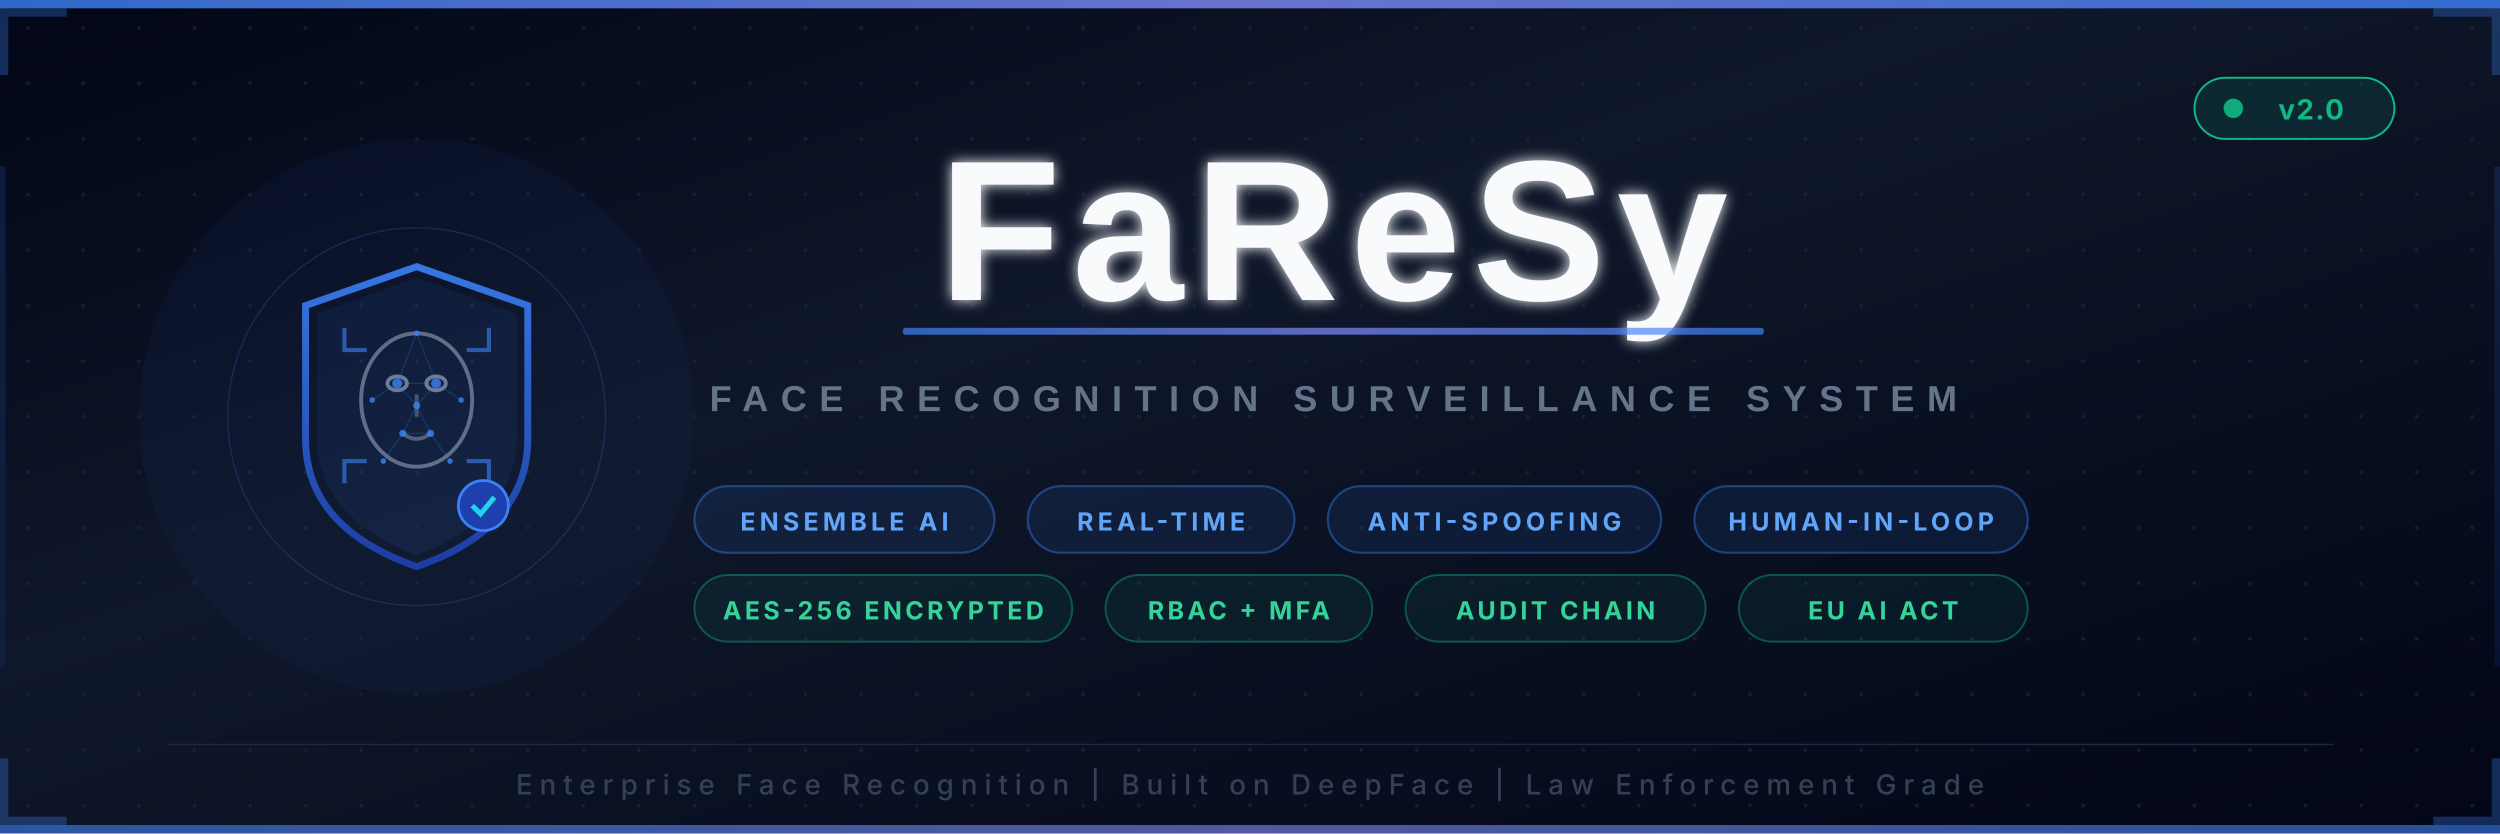
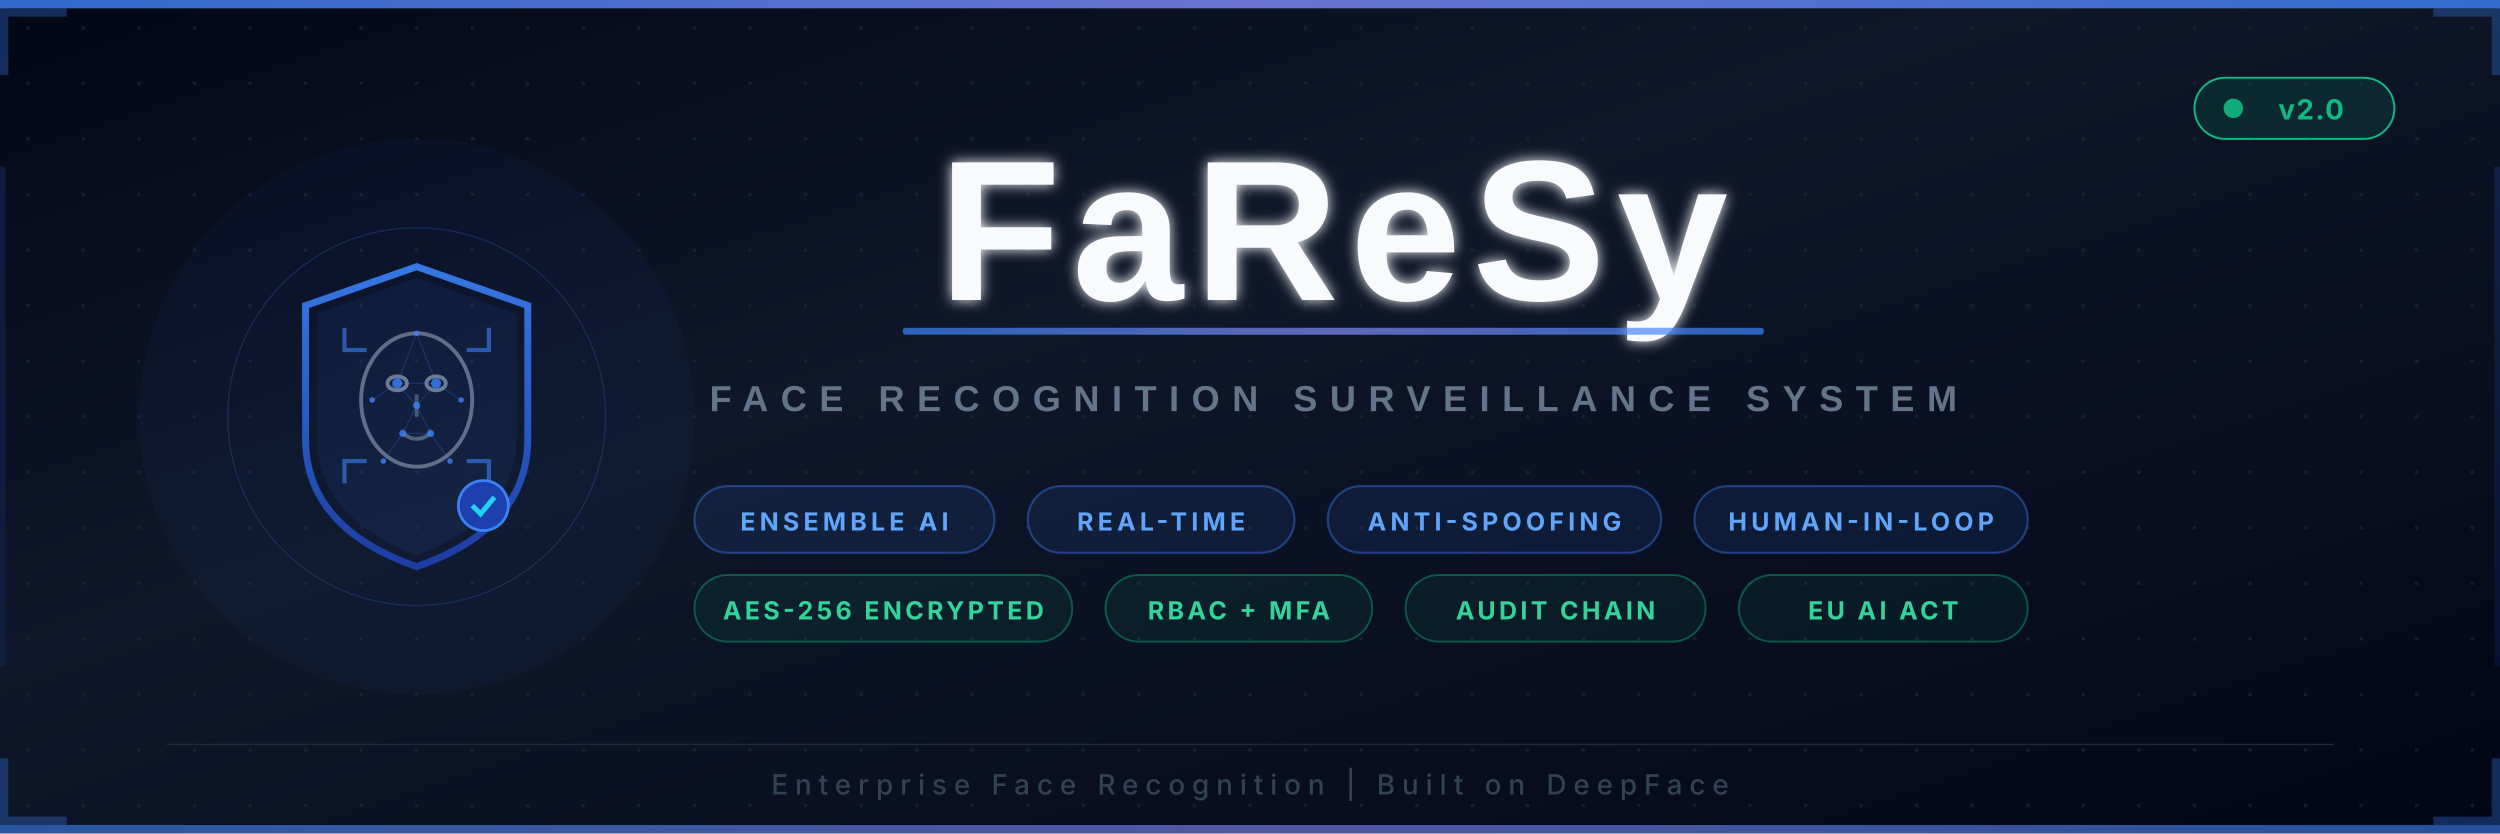
<svg xmlns="http://www.w3.org/2000/svg" width="900" height="300" viewBox="0 0 900 300">
  <defs>
    <linearGradient id="bgGrad" x1="0%" y1="0%" x2="100%" y2="100%">
      <stop offset="0%" style="stop-color:#020617;stop-opacity:1" />
      <stop offset="40%" style="stop-color:#0f172a;stop-opacity:1" />
      <stop offset="100%" style="stop-color:#020617;stop-opacity:1" />
    </linearGradient>
    <linearGradient id="accentGrad" x1="0%" y1="0%" x2="100%" y2="0%">
      <stop offset="0%" style="stop-color:#3b82f6;stop-opacity:1" />
      <stop offset="50%" style="stop-color:#818cf8;stop-opacity:1" />
      <stop offset="100%" style="stop-color:#3b82f6;stop-opacity:1" />
    </linearGradient>
    <linearGradient id="shieldGrad" x1="0%" y1="0%" x2="0%" y2="100%">
      <stop offset="0%" style="stop-color:#3b82f6;stop-opacity:1" />
      <stop offset="100%" style="stop-color:#1e40af;stop-opacity:1" />
    </linearGradient>
    <linearGradient id="emeraldGrad" x1="0%" y1="0%" x2="100%" y2="0%">
      <stop offset="0%" style="stop-color:#10b981;stop-opacity:1" />
      <stop offset="100%" style="stop-color:#22d3ee;stop-opacity:1" />
    </linearGradient>
    <filter id="glow" x="-15%" y="-15%" width="130%" height="130%">
      <feGaussianBlur stdDeviation="2.5" result="blur" />
      <feMerge>
        <feMergeNode in="blur" />
        <feMergeNode in="SourceGraphic" />
      </feMerge>
    </filter>
    <filter id="softGlow" x="-25%" y="-25%" width="150%" height="150%">
      <feGaussianBlur stdDeviation="8" result="blur" />
      <feMerge>
        <feMergeNode in="blur" />
        <feMergeNode in="SourceGraphic" />
      </feMerge>
    </filter>
    <clipPath id="shieldClip">
      <path d="M 0,-52 L 40,-38 L 40,10 Q 40,42 0,56 Q -40,42 -40,10 L -40,-38 Z" />
    </clipPath>
    <pattern id="grid" width="40" height="40" patternUnits="userSpaceOnUse">
      <path d="M 40 0 L 0 0 0 40" fill="none" stroke="#1e293b" stroke-width="0.4" />
    </pattern>
    <pattern id="dots" width="20" height="20" patternUnits="userSpaceOnUse">
      <circle cx="10" cy="10" r="0.7" fill="#1e293b" />
    </pattern>
  </defs>
  <rect width="900" height="300" fill="url(#bgGrad)" />
  <rect width="900" height="300" fill="url(#dots)" opacity="0.6" />
  <rect x="0" y="0" width="900" height="3" fill="url(#accentGrad)" opacity="0.8" />
  <circle cx="150" cy="150" r="100" fill="#3b82f6" opacity="0.04" />
  <g transform="translate(150, 148)">
    <circle cx="0" cy="2" r="68" stroke="#3b82f6" stroke-width="0.5" fill="none" opacity="0.2" />
    <path d="M 0,-52 L 40,-38 L 40,10 Q 40,42 0,56 Q -40,42 -40,10 L -40,-38 Z" fill="none" stroke="url(#shieldGrad)" stroke-width="2.5" opacity="0.9" />
    <path d="M 0,-48 L 36,-35 L 36,9 Q 36,38 0,52 Q -36,38 -36,9 L -36,-35 Z" fill="#3b82f6" fill-opacity="0.08" />
    <g fill="none" stroke="#94a3b8" stroke-width="1.4">
      <ellipse cx="0" cy="-4" rx="20" ry="24" opacity="0.6" />
      <ellipse cx="-7" cy="-10" rx="3.5" ry="2.5" opacity="0.7" />
      <ellipse cx="7" cy="-10" rx="3.5" ry="2.5" opacity="0.7" />
      <line x1="0" y1="-6" x2="0" y2="2" opacity="0.4" />
      <path d="M -5,8 Q 0,12 5,8" opacity="0.5" />
    </g>
    <g fill="#3b82f6" opacity="0.8">
      <circle cx="-7" cy="-10" r="1.8" />
      <circle cx="7" cy="-10" r="1.8" />
      <circle cx="0" cy="-2" r="1.3" />
      <circle cx="-5" cy="8" r="1.3" />
      <circle cx="5" cy="8" r="1.3" />
      <circle cx="-16" cy="-4" r="1.0" />
      <circle cx="16" cy="-4" r="1.0" />
      <circle cx="0" cy="-28" r="1.0" />
      <circle cx="-12" cy="18" r="1.0" />
      <circle cx="12" cy="18" r="1.0" />
    </g>
    <g stroke="#3b82f6" stroke-width="0.4" opacity="0.25">
      <line x1="-7" y1="-10" x2="7" y2="-10" />
      <line x1="-7" y1="-10" x2="0" y2="-2" />
      <line x1="7" y1="-10" x2="0" y2="-2" />
      <line x1="0" y1="-2" x2="-5" y2="8" />
      <line x1="0" y1="-2" x2="5" y2="8" />
      <line x1="-5" y1="8" x2="5" y2="8" />
      <line x1="-16" y1="-4" x2="-7" y2="-10" />
      <line x1="16" y1="-4" x2="7" y2="-10" />
      <line x1="0" y1="-28" x2="-7" y2="-10" />
      <line x1="0" y1="-28" x2="7" y2="-10" />
      <line x1="-12" y1="18" x2="-5" y2="8" />
      <line x1="12" y1="18" x2="5" y2="8" />
    </g>
    <g stroke="#3b82f6" stroke-width="1.5" fill="none" opacity="0.6">
      <polyline points="-26,-30 -26,-22 -18,-22" />
      <polyline points="26,-30 26,-22 18,-22" />
      <polyline points="-26,26 -26,18 -18,18" />
      <polyline points="26,26 26,18 18,18" />
    </g>
    <g transform="translate(24, 34)">
      <circle cx="0" cy="0" r="9" fill="#1e40af" stroke="#3b82f6" stroke-width="1" />
      <polyline points="-4,0 -1,3 4,-3" stroke="#22d3ee" stroke-width="1.8" fill="none" />
    </g>
  </g>
  <text x="480" y="108" font-family="'SF Pro Display', 'Segoe UI', 'Helvetica Neue', Arial, sans-serif" font-size="72" font-weight="800" fill="#f8fafc" filter="url(#glow)" text-anchor="middle" letter-spacing="4">FaReSy</text>
  <rect x="325" y="118" width="310" height="2.5" rx="1" fill="url(#accentGrad)" opacity="0.7" />
  <text x="480" y="148" font-family="'SF Pro Display', 'Segoe UI', 'Helvetica Neue', Arial, sans-serif" font-size="13" font-weight="600" fill="#64748b" text-anchor="middle" letter-spacing="4.5">FACE RECOGNITION SURVEILLANCE SYSTEM</text>
  <g transform="translate(480, 175)">
    <rect x="-230" y="0" width="108" height="24" rx="12" fill="#3b82f6" fill-opacity="0.1" stroke="#3b82f6" stroke-width="0.8" stroke-opacity="0.4" />
    <text x="-176" y="16" font-family="'SF Pro Text', 'Segoe UI', sans-serif" font-size="9" font-weight="700" fill="#60a5fa" text-anchor="middle" letter-spacing="1.5">ENSEMBLE AI</text>
    <rect x="-110" y="0" width="96" height="24" rx="12" fill="#3b82f6" fill-opacity="0.1" stroke="#3b82f6" stroke-width="0.8" stroke-opacity="0.4" />
    <text x="-62" y="16" font-family="'SF Pro Text', 'Segoe UI', sans-serif" font-size="9" font-weight="700" fill="#60a5fa" text-anchor="middle" letter-spacing="1.5">REAL-TIME</text>
    <rect x="-2" y="0" width="120" height="24" rx="12" fill="#3b82f6" fill-opacity="0.1" stroke="#3b82f6" stroke-width="0.8" stroke-opacity="0.4" />
    <text x="58" y="16" font-family="'SF Pro Text', 'Segoe UI', sans-serif" font-size="9" font-weight="700" fill="#60a5fa" text-anchor="middle" letter-spacing="1.5">ANTI-SPOOFING</text>
    <rect x="130" y="0" width="120" height="24" rx="12" fill="#3b82f6" fill-opacity="0.1" stroke="#3b82f6" stroke-width="0.8" stroke-opacity="0.4" />
    <text x="190" y="16" font-family="'SF Pro Text', 'Segoe UI', sans-serif" font-size="9" font-weight="700" fill="#60a5fa" text-anchor="middle" letter-spacing="1.5">HUMAN-IN-LOOP</text>
  </g>
  <g transform="translate(480, 207)">
    <rect x="-230" y="0" width="136" height="24" rx="12" fill="#10b981" fill-opacity="0.08" stroke="#10b981" stroke-width="0.7" stroke-opacity="0.4" />
    <text x="-162" y="16" font-family="'SF Pro Text', 'Segoe UI', sans-serif" font-size="9" font-weight="700" fill="#34d399" text-anchor="middle" letter-spacing="1.2">AES-256 ENCRYPTED</text>
    <rect x="-82" y="0" width="96" height="24" rx="12" fill="#10b981" fill-opacity="0.08" stroke="#10b981" stroke-width="0.7" stroke-opacity="0.4" />
    <text x="-34" y="16" font-family="'SF Pro Text', 'Segoe UI', sans-serif" font-size="9" font-weight="700" fill="#34d399" text-anchor="middle" letter-spacing="1.2">RBAC + MFA</text>
    <rect x="26" y="0" width="108" height="24" rx="12" fill="#10b981" fill-opacity="0.08" stroke="#10b981" stroke-width="0.7" stroke-opacity="0.4" />
    <text x="80" y="16" font-family="'SF Pro Text', 'Segoe UI', sans-serif" font-size="9" font-weight="700" fill="#34d399" text-anchor="middle" letter-spacing="1.2">AUDIT CHAIN</text>
    <rect x="146" y="0" width="104" height="24" rx="12" fill="#10b981" fill-opacity="0.08" stroke="#10b981" stroke-width="0.7" stroke-opacity="0.4" />
    <text x="198" y="16" font-family="'SF Pro Text', 'Segoe UI', sans-serif" font-size="9" font-weight="700" fill="#34d399" text-anchor="middle" letter-spacing="1.2">EU AI ACT</text>
  </g>
  <g transform="translate(790, 28)">
    <rect x="0" y="0" width="72" height="22" rx="11" fill="#10b981" fill-opacity="0.12" stroke="#10b981" stroke-width="0.7" />
    <circle cx="14" cy="11" r="3.5" fill="#10b981" opacity="0.9" />
    <text x="42" y="15" font-family="'SF Pro Text', 'Segoe UI', sans-serif" font-size="10" font-weight="700" fill="#10b981" text-anchor="middle" letter-spacing="0.5">v2.0</text>
  </g>
  <line x1="60" y1="268" x2="840" y2="268" stroke="#1e293b" stroke-width="0.5" />
-   <text x="450" y="286" font-family="'SF Pro Text', 'Segoe UI', sans-serif" font-size="10" font-weight="500" fill="#334155" text-anchor="middle" letter-spacing="2.5">Enterprise Face Recognition  |  Built on DeepFace  |  Law Enforcement Grade</text>
+   <text x="450" y="286" font-family="'SF Pro Text', 'Segoe UI', sans-serif" font-size="10" font-weight="500" fill="#334155" text-anchor="middle" letter-spacing="2.5">Enterprise Face Recognition  |  Built on DeepFace</text>
  <rect x="0" y="297" width="900" height="3" fill="url(#accentGrad)" opacity="0.6" />
  <rect x="0" y="60" width="2" height="180" fill="url(#shieldGrad)" opacity="0.15" />
  <rect x="898" y="60" width="2" height="180" fill="url(#shieldGrad)" opacity="0.15" />
  <g opacity="0.3">
    <rect x="0" y="3" width="3" height="24" fill="#3b82f6" />
    <rect x="0" y="3" width="24" height="3" fill="#3b82f6" />
  </g>
  <g opacity="0.3">
    <rect x="897" y="3" width="3" height="24" fill="#3b82f6" />
    <rect x="876" y="3" width="24" height="3" fill="#3b82f6" />
  </g>
  <g opacity="0.3">
    <rect x="0" y="273" width="3" height="24" fill="#3b82f6" />
    <rect x="0" y="294" width="24" height="3" fill="#3b82f6" />
  </g>
  <g opacity="0.3">
    <rect x="897" y="273" width="3" height="24" fill="#3b82f6" />
    <rect x="876" y="294" width="24" height="3" fill="#3b82f6" />
  </g>
</svg>
